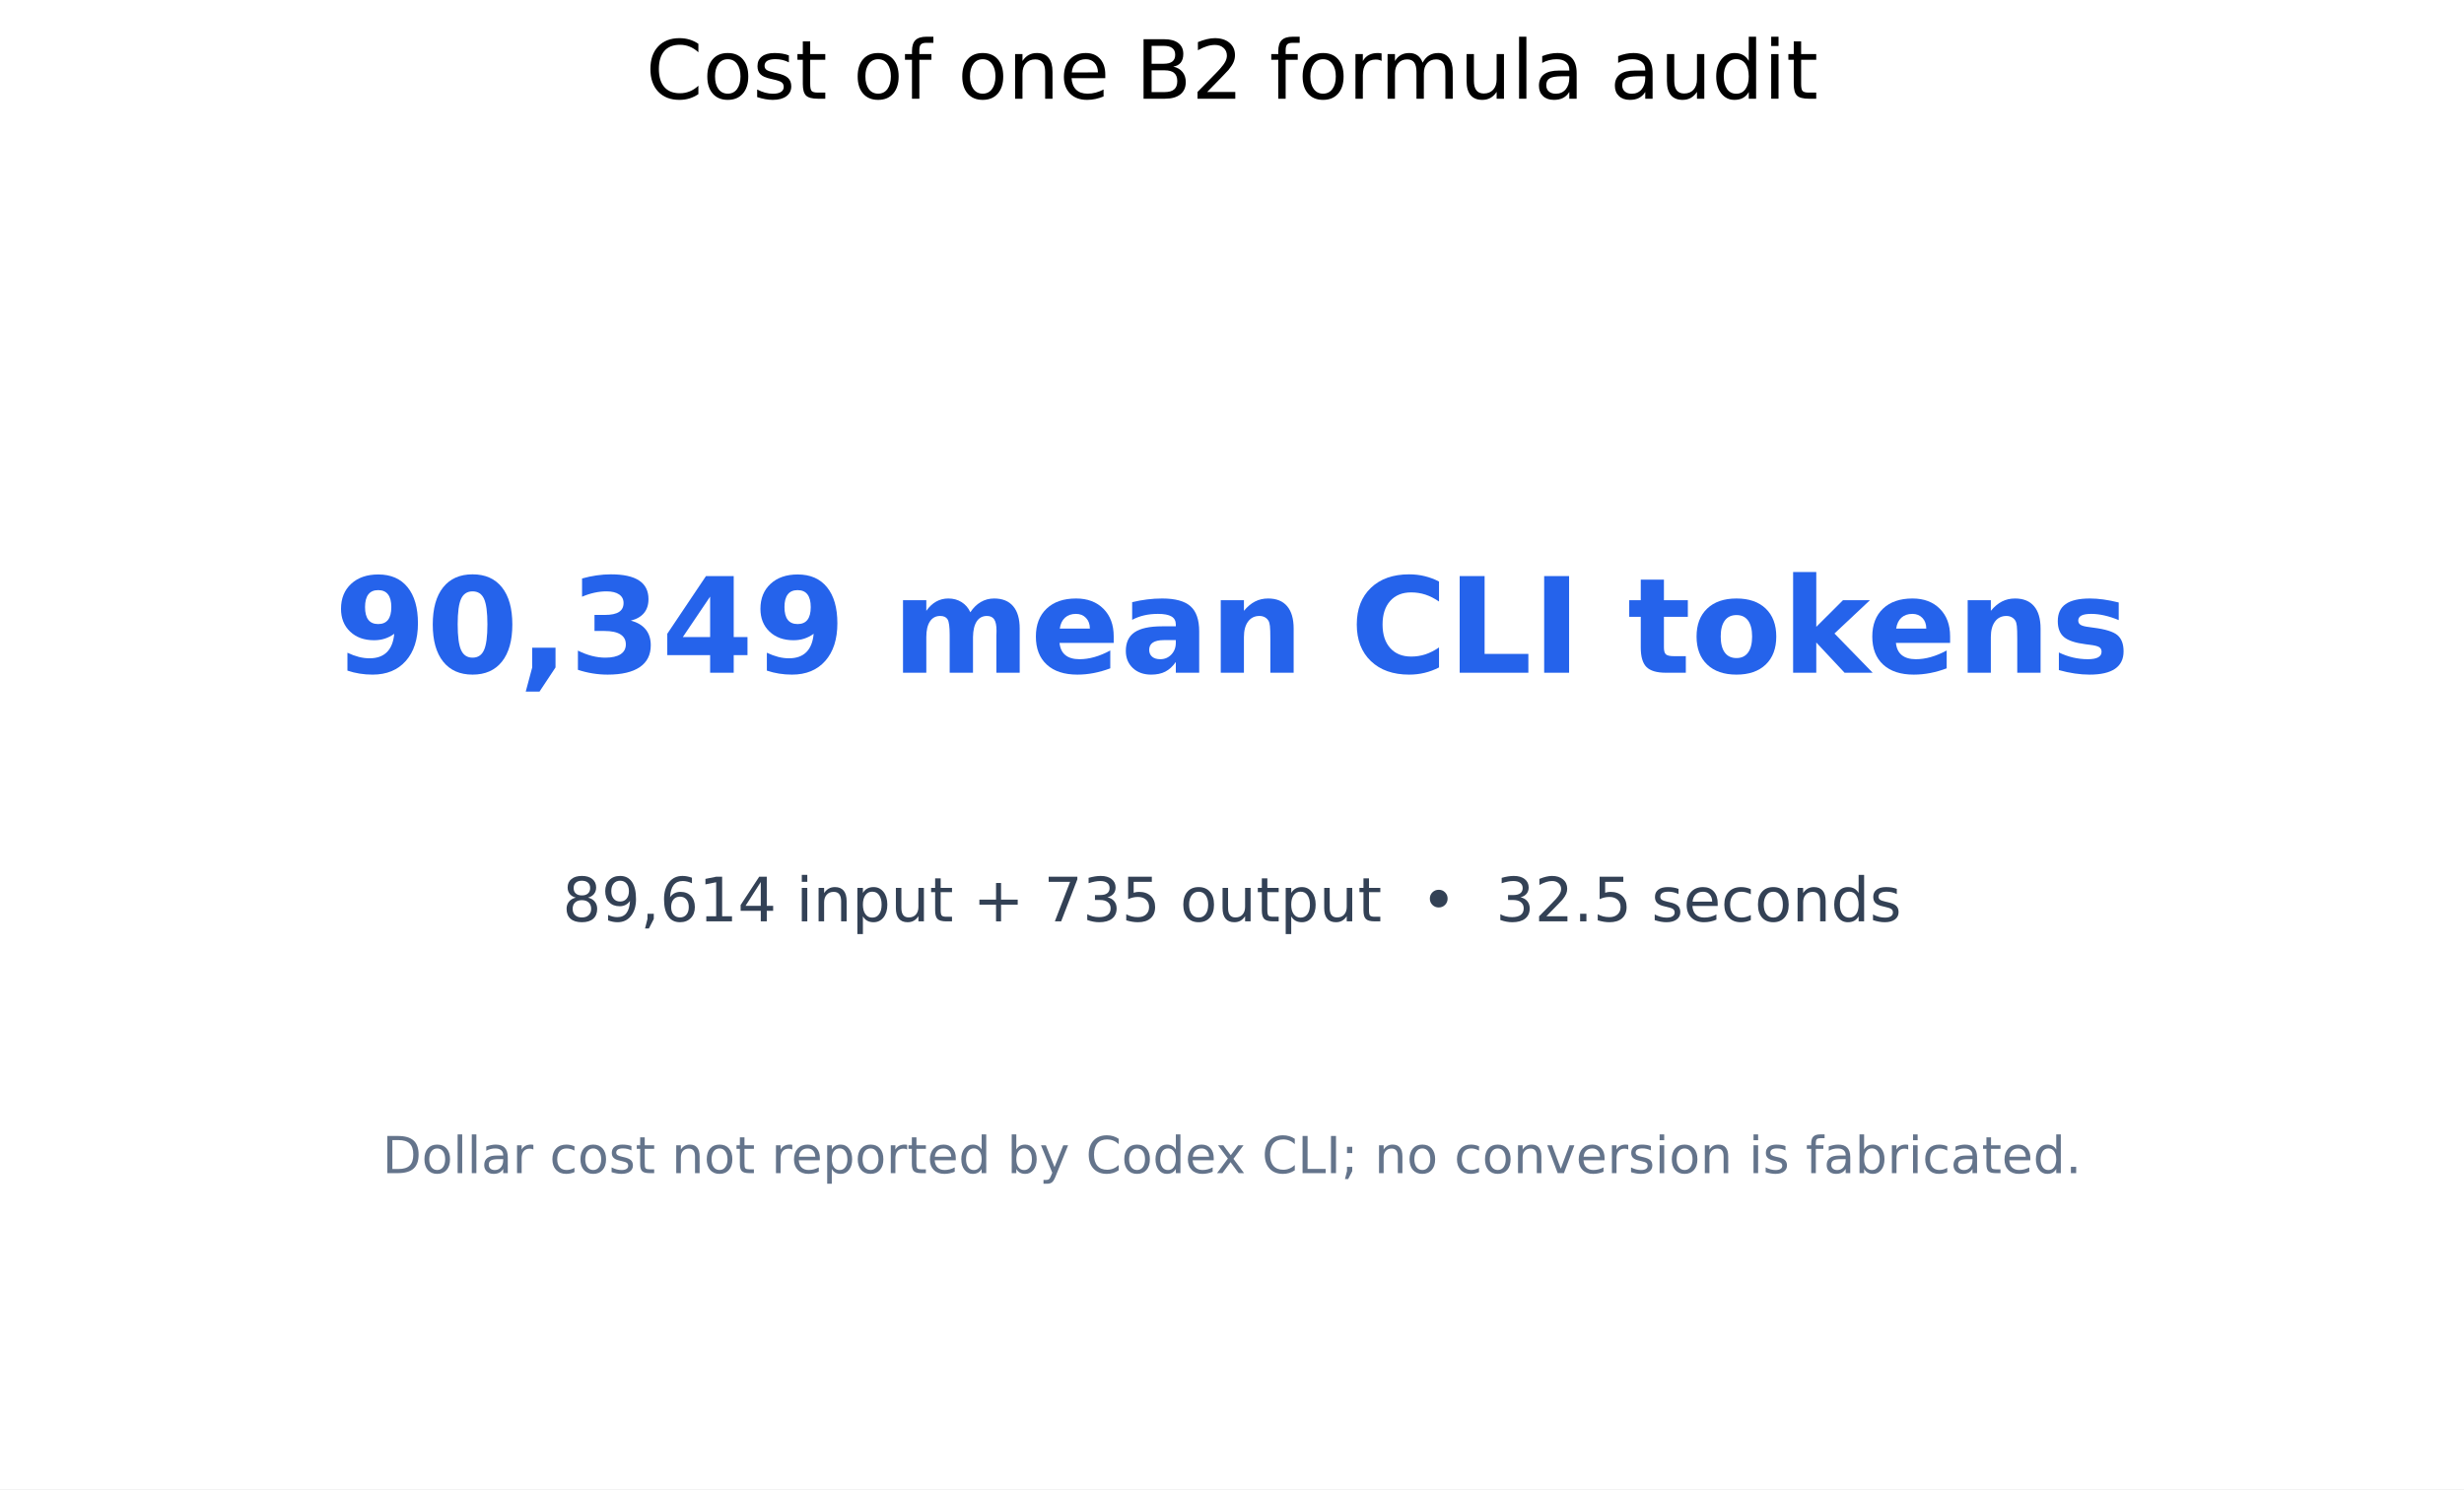
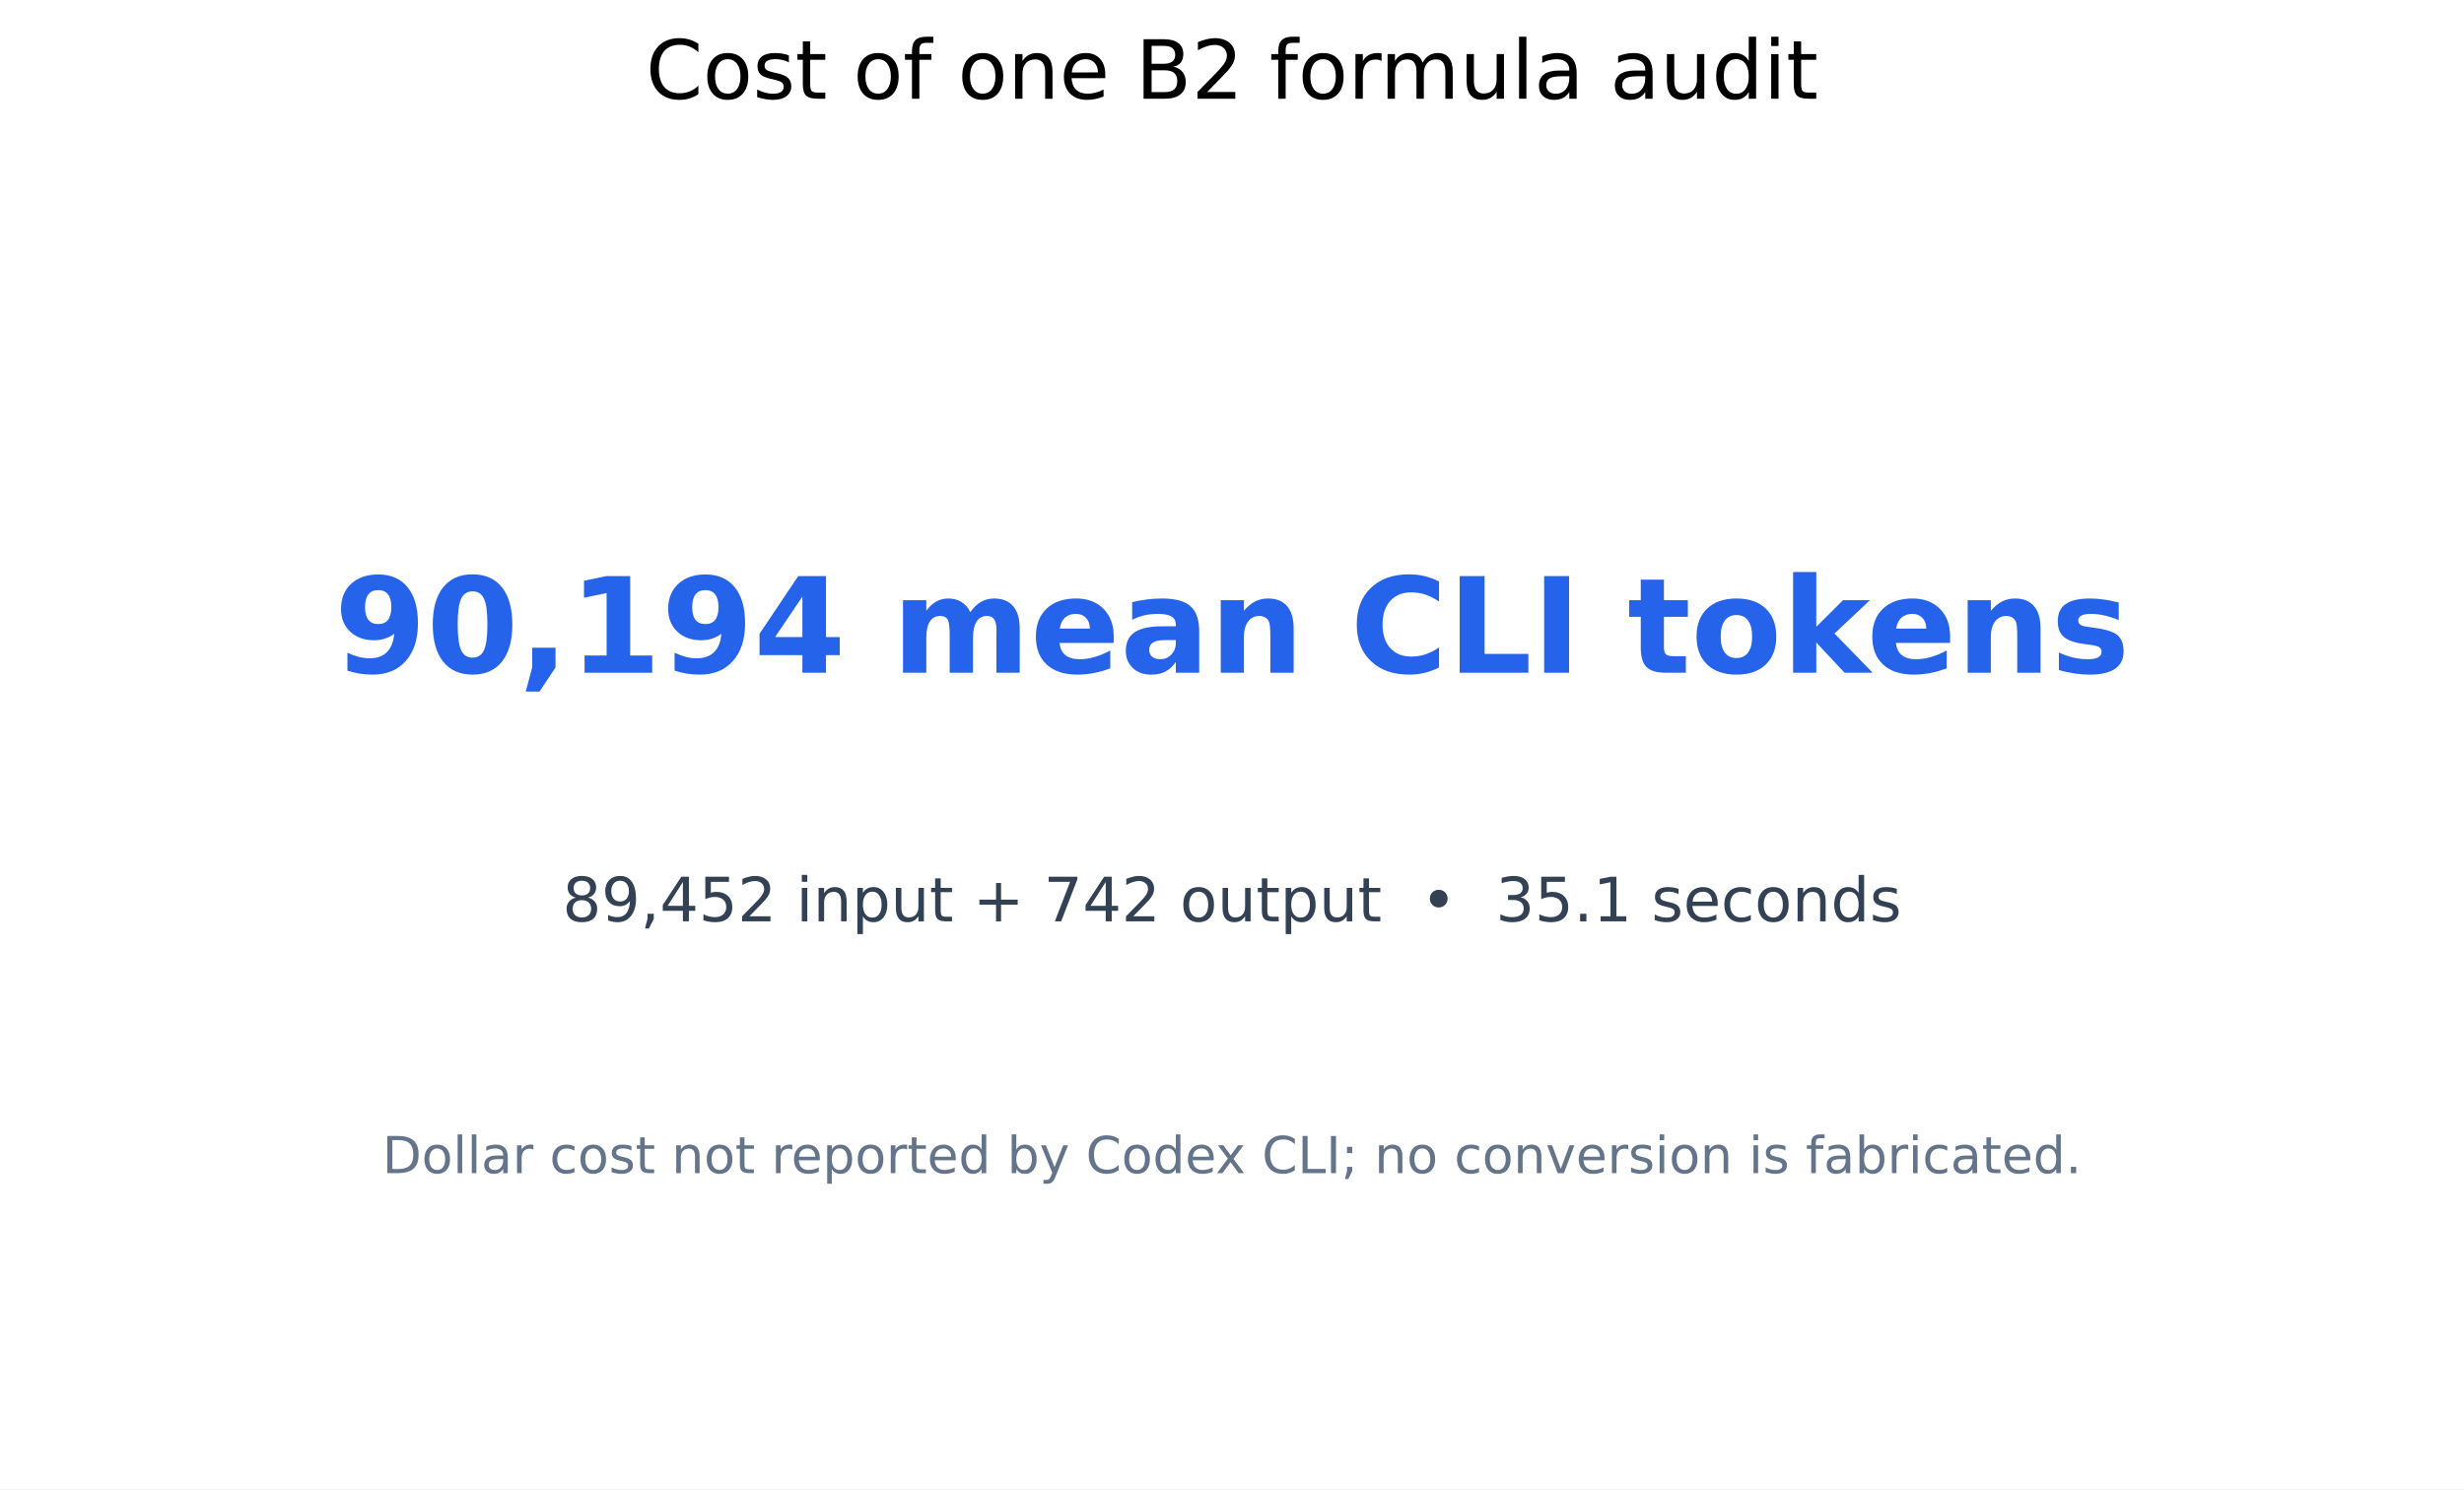
<svg xmlns="http://www.w3.org/2000/svg" xmlns:xlink="http://www.w3.org/1999/xlink" width="483.12pt" height="292.038pt" viewBox="0 0 483.12 292.038" version="1.1">
  <defs>
    <style type="text/css">*{stroke-linejoin: round; stroke-linecap: butt}</style>
  </defs>
  <g id="figure_1">
    <g id="patch_1">
      <path d="M 0 292.038 L 483.12 292.038 L 483.12 0 L 0 0 z " style="fill: #ffffff" />
    </g>
    <g id="axes_1">
      <g id="text_1">
        <g style="fill: #2563eb" transform="translate(65.51766 131.9252) scale(0.26 -0.26)">
          <defs>
            <path id="DejaVuSans-Bold-1c" d="M 641 103 L 641 966 Q 928 831 1190 764 Q 1453 697 1709 697 Q 2247 697 2547 995 Q 2847 1294 2900 1881 Q 2688 1725 2447 1647 Q 2206 1569 1925 1569 Q 1209 1569 770 1986 Q 331 2403 331 3084 Q 331 3838 820 4291 Q 1309 4744 2131 4744 Q 3044 4744 3544 4128 Q 4044 3513 4044 2388 Q 4044 1231 3459 570 Q 2875 -91 1856 -91 Q 1528 -91 1228 -42 Q 928 6 641 103 z M 2125 2350 Q 2441 2350 2600 2554 Q 2759 2759 2759 3169 Q 2759 3575 2600 3781 Q 2441 3988 2125 3988 Q 1809 3988 1650 3781 Q 1491 3575 1491 3169 Q 1491 2759 1650 2554 Q 1809 2350 2125 2350 z " transform="scale(0.015625)" />
            <path id="DejaVuSans-Bold-13" d="M 2944 2338 Q 2944 3213 2780 3570 Q 2616 3928 2228 3928 Q 1841 3928 1675 3570 Q 1509 3213 1509 2338 Q 1509 1453 1675 1090 Q 1841 728 2228 728 Q 2613 728 2778 1090 Q 2944 1453 2944 2338 z M 4147 2328 Q 4147 1169 3647 539 Q 3147 -91 2228 -91 Q 1306 -91 806 539 Q 306 1169 306 2328 Q 306 3491 806 4120 Q 1306 4750 2228 4750 Q 3147 4750 3647 4120 Q 4147 3491 4147 2328 z " transform="scale(0.015625)" />
            <path id="DejaVuSans-Bold-f" d="M 653 1209 L 1778 1209 L 1778 256 L 1006 -909 L 341 -909 L 653 256 L 653 1209 z " transform="scale(0.015625)" />
-             <path id="DejaVuSans-Bold-16" d="M 2981 2516 Q 3453 2394 3698 2092 Q 3944 1791 3944 1325 Q 3944 631 3412 270 Q 2881 -91 1863 -91 Q 1503 -91 1142 -33 Q 781 25 428 141 L 428 1069 Q 766 900 1098 814 Q 1431 728 1753 728 Q 2231 728 2486 893 Q 2741 1059 2741 1369 Q 2741 1688 2480 1852 Q 2219 2016 1709 2016 L 1228 2016 L 1228 2791 L 1734 2791 Q 2188 2791 2409 2933 Q 2631 3075 2631 3366 Q 2631 3634 2415 3781 Q 2200 3928 1806 3928 Q 1516 3928 1219 3862 Q 922 3797 628 3669 L 628 4550 Q 984 4650 1334 4700 Q 1684 4750 2022 4750 Q 2931 4750 3382 4451 Q 3834 4153 3834 3553 Q 3834 3144 3618 2883 Q 3403 2622 2981 2516 z " transform="scale(0.015625)" />
+             <path id="DejaVuSans-Bold-14" d="M 750 831 L 1813 831 L 1813 3847 L 722 3622 L 722 4441 L 1806 4666 L 2950 4666 L 2950 831 L 4013 831 L 4013 0 L 750 0 L 750 831 z " transform="scale(0.015625)" />
            <path id="DejaVuSans-Bold-17" d="M 2356 3675 L 1038 1722 L 2356 1722 L 2356 3675 z M 2156 4666 L 3494 4666 L 3494 1722 L 4159 1722 L 4159 850 L 3494 850 L 3494 0 L 2356 0 L 2356 850 L 288 850 L 288 1881 L 2156 4666 z " transform="scale(0.015625)" />
            <path id="DejaVuSans-Bold-3" transform="scale(0.015625)" />
            <path id="DejaVuSans-Bold-50" d="M 3781 2919 Q 3994 3244 4286 3414 Q 4578 3584 4928 3584 Q 5531 3584 5847 3212 Q 6163 2841 6163 2131 L 6163 0 L 5038 0 L 5038 1825 Q 5041 1866 5042 1909 Q 5044 1953 5044 2034 Q 5044 2406 4934 2573 Q 4825 2741 4581 2741 Q 4263 2741 4089 2478 Q 3916 2216 3909 1719 L 3909 0 L 2784 0 L 2784 1825 Q 2784 2406 2684 2573 Q 2584 2741 2328 2741 Q 2006 2741 1831 2477 Q 1656 2213 1656 1722 L 1656 0 L 531 0 L 531 3500 L 1656 3500 L 1656 2988 Q 1863 3284 2130 3434 Q 2397 3584 2719 3584 Q 3081 3584 3359 3409 Q 3638 3234 3781 2919 z " transform="scale(0.015625)" />
            <path id="DejaVuSans-Bold-48" d="M 4031 1759 L 4031 1441 L 1416 1441 Q 1456 1047 1700 850 Q 1944 653 2381 653 Q 2734 653 3104 758 Q 3475 863 3866 1075 L 3866 213 Q 3469 63 3072 -14 Q 2675 -91 2278 -91 Q 1328 -91 801 392 Q 275 875 275 1747 Q 275 2603 792 3093 Q 1309 3584 2216 3584 Q 3041 3584 3536 3087 Q 4031 2591 4031 1759 z M 2881 2131 Q 2881 2450 2695 2645 Q 2509 2841 2209 2841 Q 1884 2841 1681 2658 Q 1478 2475 1428 2131 L 2881 2131 z " transform="scale(0.015625)" />
            <path id="DejaVuSans-Bold-44" d="M 2106 1575 Q 1756 1575 1579 1456 Q 1403 1338 1403 1106 Q 1403 894 1545 773 Q 1688 653 1941 653 Q 2256 653 2472 879 Q 2688 1106 2688 1447 L 2688 1575 L 2106 1575 z M 3816 1997 L 3816 0 L 2688 0 L 2688 519 Q 2463 200 2181 54 Q 1900 -91 1497 -91 Q 953 -91 614 226 Q 275 544 275 1050 Q 275 1666 698 1953 Q 1122 2241 2028 2241 L 2688 2241 L 2688 2328 Q 2688 2594 2478 2717 Q 2269 2841 1825 2841 Q 1466 2841 1156 2769 Q 847 2697 581 2553 L 581 3406 Q 941 3494 1303 3539 Q 1666 3584 2028 3584 Q 2975 3584 3395 3211 Q 3816 2838 3816 1997 z " transform="scale(0.015625)" />
            <path id="DejaVuSans-Bold-51" d="M 4056 2131 L 4056 0 L 2931 0 L 2931 347 L 2931 1631 Q 2931 2084 2911 2256 Q 2891 2428 2841 2509 Q 2775 2619 2662 2680 Q 2550 2741 2406 2741 Q 2056 2741 1856 2470 Q 1656 2200 1656 1722 L 1656 0 L 538 0 L 538 3500 L 1656 3500 L 1656 2988 Q 1909 3294 2193 3439 Q 2478 3584 2822 3584 Q 3428 3584 3742 3212 Q 4056 2841 4056 2131 z " transform="scale(0.015625)" />
            <path id="DejaVuSans-Bold-26" d="M 4288 256 Q 3956 84 3597 -3 Q 3238 -91 2847 -91 Q 1681 -91 1000 561 Q 319 1213 319 2328 Q 319 3447 1000 4098 Q 1681 4750 2847 4750 Q 3238 4750 3597 4662 Q 3956 4575 4288 4403 L 4288 3438 Q 3953 3666 3628 3772 Q 3303 3878 2944 3878 Q 2300 3878 1931 3465 Q 1563 3053 1563 2328 Q 1563 1606 1931 1193 Q 2300 781 2944 781 Q 3303 781 3628 887 Q 3953 994 4288 1222 L 4288 256 z " transform="scale(0.015625)" />
            <path id="DejaVuSans-Bold-2f" d="M 588 4666 L 1791 4666 L 1791 909 L 3903 909 L 3903 0 L 588 0 L 588 4666 z " transform="scale(0.015625)" />
            <path id="DejaVuSans-Bold-2c" d="M 588 4666 L 1791 4666 L 1791 0 L 588 0 L 588 4666 z " transform="scale(0.015625)" />
            <path id="DejaVuSans-Bold-57" d="M 1759 4494 L 1759 3500 L 2913 3500 L 2913 2700 L 1759 2700 L 1759 1216 Q 1759 972 1856 886 Q 1953 800 2241 800 L 2816 800 L 2816 0 L 1856 0 Q 1194 0 917 276 Q 641 553 641 1216 L 641 2700 L 84 2700 L 84 3500 L 641 3500 L 641 4494 L 1759 4494 z " transform="scale(0.015625)" />
            <path id="DejaVuSans-Bold-52" d="M 2203 2784 Q 1831 2784 1636 2517 Q 1441 2250 1441 1747 Q 1441 1244 1636 976 Q 1831 709 2203 709 Q 2569 709 2762 976 Q 2956 1244 2956 1747 Q 2956 2250 2762 2517 Q 2569 2784 2203 2784 z M 2203 3584 Q 3106 3584 3614 3096 Q 4122 2609 4122 1747 Q 4122 884 3614 396 Q 3106 -91 2203 -91 Q 1297 -91 786 396 Q 275 884 275 1747 Q 275 2609 786 3096 Q 1297 3584 2203 3584 z " transform="scale(0.015625)" />
            <path id="DejaVuSans-Bold-4e" d="M 538 4863 L 1656 4863 L 1656 2216 L 2944 3500 L 4244 3500 L 2534 1894 L 4378 0 L 3022 0 L 1656 1459 L 1656 0 L 538 0 L 538 4863 z " transform="scale(0.015625)" />
            <path id="DejaVuSans-Bold-56" d="M 3272 3391 L 3272 2541 Q 2913 2691 2578 2766 Q 2244 2841 1947 2841 Q 1628 2841 1473 2761 Q 1319 2681 1319 2516 Q 1319 2381 1436 2309 Q 1553 2238 1856 2203 L 2053 2175 Q 2913 2066 3209 1816 Q 3506 1566 3506 1031 Q 3506 472 3093 190 Q 2681 -91 1863 -91 Q 1516 -91 1145 -36 Q 775 19 384 128 L 384 978 Q 719 816 1070 734 Q 1422 653 1784 653 Q 2113 653 2278 743 Q 2444 834 2444 1013 Q 2444 1163 2330 1236 Q 2216 1309 1875 1350 L 1678 1375 Q 931 1469 631 1722 Q 331 1975 331 2491 Q 331 3047 712 3315 Q 1094 3584 1881 3584 Q 2191 3584 2531 3537 Q 2872 3491 3272 3391 z " transform="scale(0.015625)" />
          </defs>
          <use xlink:href="#DejaVuSans-Bold-1c" />
          <use xlink:href="#DejaVuSans-Bold-13" transform="translate(69.57812 0)" />
          <use xlink:href="#DejaVuSans-Bold-f" transform="translate(139.1562 0)" />
-           <use xlink:href="#DejaVuSans-Bold-16" transform="translate(177.1406 0)" />
-           <use xlink:href="#DejaVuSans-Bold-17" transform="translate(246.7188 0)" />
-           <use xlink:href="#DejaVuSans-Bold-1c" transform="translate(316.2969 0)" />
+           <use xlink:href="#DejaVuSans-Bold-14" transform="translate(177.1406 0)" />
+           <use xlink:href="#DejaVuSans-Bold-1c" transform="translate(246.7188 0)" />
+           <use xlink:href="#DejaVuSans-Bold-17" transform="translate(316.2969 0)" />
          <use xlink:href="#DejaVuSans-Bold-3" transform="translate(385.875 0)" />
          <use xlink:href="#DejaVuSans-Bold-50" transform="translate(420.6875 0)" />
          <use xlink:href="#DejaVuSans-Bold-48" transform="translate(524.8906 0)" />
          <use xlink:href="#DejaVuSans-Bold-44" transform="translate(592.7188 0)" />
          <use xlink:href="#DejaVuSans-Bold-51" transform="translate(660.2031 0)" />
          <use xlink:href="#DejaVuSans-Bold-3" transform="translate(731.3906 0)" />
          <use xlink:href="#DejaVuSans-Bold-26" transform="translate(766.2031 0)" />
          <use xlink:href="#DejaVuSans-Bold-2f" transform="translate(839.5938 0)" />
          <use xlink:href="#DejaVuSans-Bold-2c" transform="translate(903.3125 0)" />
          <use xlink:href="#DejaVuSans-Bold-3" transform="translate(940.5156 0)" />
          <use xlink:href="#DejaVuSans-Bold-57" transform="translate(975.3281 0)" />
          <use xlink:href="#DejaVuSans-Bold-52" transform="translate(1023.125 0)" />
          <use xlink:href="#DejaVuSans-Bold-4e" transform="translate(1091.828 0)" />
          <use xlink:href="#DejaVuSans-Bold-48" transform="translate(1155.641 0)" />
          <use xlink:href="#DejaVuSans-Bold-51" transform="translate(1223.469 0)" />
          <use xlink:href="#DejaVuSans-Bold-56" transform="translate(1294.656 0)" />
        </g>
      </g>
      <g id="text_2">
        <g style="fill: #334155" transform="translate(110.2772 180.6788) scale(0.12 -0.12)">
          <defs>
            <path id="DejaVuSans-1b" d="M 2034 2216 Q 1584 2216 1326 1975 Q 1069 1734 1069 1313 Q 1069 891 1326 650 Q 1584 409 2034 409 Q 2484 409 2743 651 Q 3003 894 3003 1313 Q 3003 1734 2745 1975 Q 2488 2216 2034 2216 z M 1403 2484 Q 997 2584 770 2862 Q 544 3141 544 3541 Q 544 4100 942 4425 Q 1341 4750 2034 4750 Q 2731 4750 3128 4425 Q 3525 4100 3525 3541 Q 3525 3141 3298 2862 Q 3072 2584 2669 2484 Q 3125 2378 3379 2068 Q 3634 1759 3634 1313 Q 3634 634 3220 271 Q 2806 -91 2034 -91 Q 1263 -91 848 271 Q 434 634 434 1313 Q 434 1759 690 2068 Q 947 2378 1403 2484 z M 1172 3481 Q 1172 3119 1398 2916 Q 1625 2713 2034 2713 Q 2441 2713 2670 2916 Q 2900 3119 2900 3481 Q 2900 3844 2670 4047 Q 2441 4250 2034 4250 Q 1625 4250 1398 4047 Q 1172 3844 1172 3481 z " transform="scale(0.015625)" />
            <path id="DejaVuSans-1c" d="M 703 97 L 703 672 Q 941 559 1184 500 Q 1428 441 1663 441 Q 2288 441 2617 861 Q 2947 1281 2994 2138 Q 2813 1869 2534 1725 Q 2256 1581 1919 1581 Q 1219 1581 811 2004 Q 403 2428 403 3163 Q 403 3881 828 4315 Q 1253 4750 1959 4750 Q 2769 4750 3195 4129 Q 3622 3509 3622 2328 Q 3622 1225 3098 567 Q 2575 -91 1691 -91 Q 1453 -91 1209 -44 Q 966 3 703 97 z M 1959 2075 Q 2384 2075 2632 2365 Q 2881 2656 2881 3163 Q 2881 3666 2632 3958 Q 2384 4250 1959 4250 Q 1534 4250 1286 3958 Q 1038 3666 1038 3163 Q 1038 2656 1286 2365 Q 1534 2075 1959 2075 z " transform="scale(0.015625)" />
            <path id="DejaVuSans-f" d="M 750 794 L 1409 794 L 1409 256 L 897 -744 L 494 -744 L 750 256 L 750 794 z " transform="scale(0.015625)" />
-             <path id="DejaVuSans-19" d="M 2113 2584 Q 1688 2584 1439 2293 Q 1191 2003 1191 1497 Q 1191 994 1439 701 Q 1688 409 2113 409 Q 2538 409 2786 701 Q 3034 994 3034 1497 Q 3034 2003 2786 2293 Q 2538 2584 2113 2584 z M 3366 4563 L 3366 3988 Q 3128 4100 2886 4159 Q 2644 4219 2406 4219 Q 1781 4219 1451 3797 Q 1122 3375 1075 2522 Q 1259 2794 1537 2939 Q 1816 3084 2150 3084 Q 2853 3084 3261 2657 Q 3669 2231 3669 1497 Q 3669 778 3244 343 Q 2819 -91 2113 -91 Q 1303 -91 875 529 Q 447 1150 447 2328 Q 447 3434 972 4092 Q 1497 4750 2381 4750 Q 2619 4750 2861 4703 Q 3103 4656 3366 4563 z " transform="scale(0.015625)" />
-             <path id="DejaVuSans-14" d="M 794 531 L 1825 531 L 1825 4091 L 703 3866 L 703 4441 L 1819 4666 L 2450 4666 L 2450 531 L 3481 531 L 3481 0 L 794 0 L 794 531 z " transform="scale(0.015625)" />
            <path id="DejaVuSans-17" d="M 2419 4116 L 825 1625 L 2419 1625 L 2419 4116 z M 2253 4666 L 3047 4666 L 3047 1625 L 3713 1625 L 3713 1100 L 3047 1100 L 3047 0 L 2419 0 L 2419 1100 L 313 1100 L 313 1709 L 2253 4666 z " transform="scale(0.015625)" />
+             <path id="DejaVuSans-18" d="M 691 4666 L 3169 4666 L 3169 4134 L 1269 4134 L 1269 2991 Q 1406 3038 1543 3061 Q 1681 3084 1819 3084 Q 2600 3084 3056 2656 Q 3513 2228 3513 1497 Q 3513 744 3044 326 Q 2575 -91 1722 -91 Q 1428 -91 1123 -41 Q 819 9 494 109 L 494 744 Q 775 591 1075 516 Q 1375 441 1709 441 Q 2250 441 2565 725 Q 2881 1009 2881 1497 Q 2881 1984 2565 2268 Q 2250 2553 1709 2553 Q 1456 2553 1204 2497 Q 953 2441 691 2322 L 691 4666 z " transform="scale(0.015625)" />
+             <path id="DejaVuSans-15" d="M 1228 531 L 3431 531 L 3431 0 L 469 0 L 469 531 Q 828 903 1448 1529 Q 2069 2156 2228 2338 Q 2531 2678 2651 2914 Q 2772 3150 2772 3378 Q 2772 3750 2511 3984 Q 2250 4219 1831 4219 Q 1534 4219 1204 4116 Q 875 4013 500 3803 L 500 4441 Q 881 4594 1212 4672 Q 1544 4750 1819 4750 Q 2544 4750 2975 4387 Q 3406 4025 3406 3419 Q 3406 3131 3298 2873 Q 3191 2616 2906 2266 Q 2828 2175 2409 1742 Q 1991 1309 1228 531 z " transform="scale(0.015625)" />
            <path id="DejaVuSans-3" transform="scale(0.015625)" />
            <path id="DejaVuSans-4c" d="M 603 3500 L 1178 3500 L 1178 0 L 603 0 L 603 3500 z M 603 4863 L 1178 4863 L 1178 4134 L 603 4134 L 603 4863 z " transform="scale(0.015625)" />
            <path id="DejaVuSans-51" d="M 3513 2113 L 3513 0 L 2938 0 L 2938 2094 Q 2938 2591 2744 2837 Q 2550 3084 2163 3084 Q 1697 3084 1428 2787 Q 1159 2491 1159 1978 L 1159 0 L 581 0 L 581 3500 L 1159 3500 L 1159 2956 Q 1366 3272 1645 3428 Q 1925 3584 2291 3584 Q 2894 3584 3203 3211 Q 3513 2838 3513 2113 z " transform="scale(0.015625)" />
            <path id="DejaVuSans-53" d="M 1159 525 L 1159 -1331 L 581 -1331 L 581 3500 L 1159 3500 L 1159 2969 Q 1341 3281 1617 3432 Q 1894 3584 2278 3584 Q 2916 3584 3314 3078 Q 3713 2572 3713 1747 Q 3713 922 3314 415 Q 2916 -91 2278 -91 Q 1894 -91 1617 61 Q 1341 213 1159 525 z M 3116 1747 Q 3116 2381 2855 2742 Q 2594 3103 2138 3103 Q 1681 3103 1420 2742 Q 1159 2381 1159 1747 Q 1159 1113 1420 752 Q 1681 391 2138 391 Q 2594 391 2855 752 Q 3116 1113 3116 1747 z " transform="scale(0.015625)" />
            <path id="DejaVuSans-58" d="M 544 1381 L 544 3500 L 1119 3500 L 1119 1403 Q 1119 906 1312 657 Q 1506 409 1894 409 Q 2359 409 2629 706 Q 2900 1003 2900 1516 L 2900 3500 L 3475 3500 L 3475 0 L 2900 0 L 2900 538 Q 2691 219 2414 64 Q 2138 -91 1772 -91 Q 1169 -91 856 284 Q 544 659 544 1381 z M 1991 3584 L 1991 3584 z " transform="scale(0.015625)" />
            <path id="DejaVuSans-57" d="M 1172 4494 L 1172 3500 L 2356 3500 L 2356 3053 L 1172 3053 L 1172 1153 Q 1172 725 1289 603 Q 1406 481 1766 481 L 2356 481 L 2356 0 L 1766 0 Q 1100 0 847 248 Q 594 497 594 1153 L 594 3053 L 172 3053 L 172 3500 L 594 3500 L 594 4494 L 1172 4494 z " transform="scale(0.015625)" />
            <path id="DejaVuSans-e" d="M 2944 4013 L 2944 2272 L 4684 2272 L 4684 1741 L 2944 1741 L 2944 0 L 2419 0 L 2419 1741 L 678 1741 L 678 2272 L 2419 2272 L 2419 4013 L 2944 4013 z " transform="scale(0.015625)" />
            <path id="DejaVuSans-1a" d="M 525 4666 L 3525 4666 L 3525 4397 L 1831 0 L 1172 0 L 2766 4134 L 525 4134 L 525 4666 z " transform="scale(0.015625)" />
-             <path id="DejaVuSans-16" d="M 2597 2516 Q 3050 2419 3304 2112 Q 3559 1806 3559 1356 Q 3559 666 3084 287 Q 2609 -91 1734 -91 Q 1441 -91 1130 -33 Q 819 25 488 141 L 488 750 Q 750 597 1062 519 Q 1375 441 1716 441 Q 2309 441 2620 675 Q 2931 909 2931 1356 Q 2931 1769 2642 2001 Q 2353 2234 1838 2234 L 1294 2234 L 1294 2753 L 1863 2753 Q 2328 2753 2575 2939 Q 2822 3125 2822 3475 Q 2822 3834 2567 4026 Q 2313 4219 1838 4219 Q 1578 4219 1281 4162 Q 984 4106 628 3988 L 628 4550 Q 988 4650 1302 4700 Q 1616 4750 1894 4750 Q 2613 4750 3031 4423 Q 3450 4097 3450 3541 Q 3450 3153 3228 2886 Q 3006 2619 2597 2516 z " transform="scale(0.015625)" />
-             <path id="DejaVuSans-18" d="M 691 4666 L 3169 4666 L 3169 4134 L 1269 4134 L 1269 2991 Q 1406 3038 1543 3061 Q 1681 3084 1819 3084 Q 2600 3084 3056 2656 Q 3513 2228 3513 1497 Q 3513 744 3044 326 Q 2575 -91 1722 -91 Q 1428 -91 1123 -41 Q 819 9 494 109 L 494 744 Q 775 591 1075 516 Q 1375 441 1709 441 Q 2250 441 2565 725 Q 2881 1009 2881 1497 Q 2881 1984 2565 2268 Q 2250 2553 1709 2553 Q 1456 2553 1204 2497 Q 953 2441 691 2322 L 691 4666 z " transform="scale(0.015625)" />
            <path id="DejaVuSans-52" d="M 1959 3097 Q 1497 3097 1228 2736 Q 959 2375 959 1747 Q 959 1119 1226 758 Q 1494 397 1959 397 Q 2419 397 2687 759 Q 2956 1122 2956 1747 Q 2956 2369 2687 2733 Q 2419 3097 1959 3097 z M 1959 3584 Q 2709 3584 3137 3096 Q 3566 2609 3566 1747 Q 3566 888 3137 398 Q 2709 -91 1959 -91 Q 1206 -91 779 398 Q 353 888 353 1747 Q 353 2609 779 3096 Q 1206 3584 1959 3584 z " transform="scale(0.015625)" />
            <path id="DejaVuSans-b04" d="M 959 2381 Q 959 2769 1229 3036 Q 1500 3303 1894 3303 Q 2281 3303 2548 3036 Q 2816 2769 2816 2381 Q 2816 1991 2547 1722 Q 2278 1453 1888 1453 Q 1497 1453 1228 1722 Q 959 1991 959 2381 z " transform="scale(0.015625)" />
-             <path id="DejaVuSans-15" d="M 1228 531 L 3431 531 L 3431 0 L 469 0 L 469 531 Q 828 903 1448 1529 Q 2069 2156 2228 2338 Q 2531 2678 2651 2914 Q 2772 3150 2772 3378 Q 2772 3750 2511 3984 Q 2250 4219 1831 4219 Q 1534 4219 1204 4116 Q 875 4013 500 3803 L 500 4441 Q 881 4594 1212 4672 Q 1544 4750 1819 4750 Q 2544 4750 2975 4387 Q 3406 4025 3406 3419 Q 3406 3131 3298 2873 Q 3191 2616 2906 2266 Q 2828 2175 2409 1742 Q 1991 1309 1228 531 z " transform="scale(0.015625)" />
+             <path id="DejaVuSans-16" d="M 2597 2516 Q 3050 2419 3304 2112 Q 3559 1806 3559 1356 Q 3559 666 3084 287 Q 2609 -91 1734 -91 Q 1441 -91 1130 -33 Q 819 25 488 141 L 488 750 Q 750 597 1062 519 Q 1375 441 1716 441 Q 2309 441 2620 675 Q 2931 909 2931 1356 Q 2931 1769 2642 2001 Q 2353 2234 1838 2234 L 1294 2234 L 1294 2753 L 1863 2753 Q 2328 2753 2575 2939 Q 2822 3125 2822 3475 Q 2822 3834 2567 4026 Q 2313 4219 1838 4219 Q 1578 4219 1281 4162 Q 984 4106 628 3988 L 628 4550 Q 988 4650 1302 4700 Q 1616 4750 1894 4750 Q 2613 4750 3031 4423 Q 3450 4097 3450 3541 Q 3450 3153 3228 2886 Q 3006 2619 2597 2516 z " transform="scale(0.015625)" />
            <path id="DejaVuSans-11" d="M 684 794 L 1344 794 L 1344 0 L 684 0 L 684 794 z " transform="scale(0.015625)" />
+             <path id="DejaVuSans-14" d="M 794 531 L 1825 531 L 1825 4091 L 703 3866 L 703 4441 L 1819 4666 L 2450 4666 L 2450 531 L 3481 531 L 3481 0 L 794 0 L 794 531 z " transform="scale(0.015625)" />
            <path id="DejaVuSans-56" d="M 2834 3397 L 2834 2853 Q 2591 2978 2328 3040 Q 2066 3103 1784 3103 Q 1356 3103 1142 2972 Q 928 2841 928 2578 Q 928 2378 1081 2264 Q 1234 2150 1697 2047 L 1894 2003 Q 2506 1872 2764 1633 Q 3022 1394 3022 966 Q 3022 478 2636 193 Q 2250 -91 1575 -91 Q 1294 -91 989 -36 Q 684 19 347 128 L 347 722 Q 666 556 975 473 Q 1284 391 1588 391 Q 1994 391 2212 530 Q 2431 669 2431 922 Q 2431 1156 2273 1281 Q 2116 1406 1581 1522 L 1381 1569 Q 847 1681 609 1914 Q 372 2147 372 2553 Q 372 3047 722 3315 Q 1072 3584 1716 3584 Q 2034 3584 2315 3537 Q 2597 3491 2834 3397 z " transform="scale(0.015625)" />
            <path id="DejaVuSans-48" d="M 3597 1894 L 3597 1613 L 953 1613 Q 991 1019 1311 708 Q 1631 397 2203 397 Q 2534 397 2845 478 Q 3156 559 3463 722 L 3463 178 Q 3153 47 2828 -22 Q 2503 -91 2169 -91 Q 1331 -91 842 396 Q 353 884 353 1716 Q 353 2575 817 3079 Q 1281 3584 2069 3584 Q 2775 3584 3186 3129 Q 3597 2675 3597 1894 z M 3022 2063 Q 3016 2534 2758 2815 Q 2500 3097 2075 3097 Q 1594 3097 1305 2825 Q 1016 2553 972 2059 L 3022 2063 z " transform="scale(0.015625)" />
            <path id="DejaVuSans-46" d="M 3122 3366 L 3122 2828 Q 2878 2963 2633 3030 Q 2388 3097 2138 3097 Q 1578 3097 1268 2742 Q 959 2388 959 1747 Q 959 1106 1268 751 Q 1578 397 2138 397 Q 2388 397 2633 464 Q 2878 531 3122 666 L 3122 134 Q 2881 22 2623 -34 Q 2366 -91 2075 -91 Q 1284 -91 818 406 Q 353 903 353 1747 Q 353 2603 823 3093 Q 1294 3584 2113 3584 Q 2378 3584 2631 3529 Q 2884 3475 3122 3366 z " transform="scale(0.015625)" />
            <path id="DejaVuSans-47" d="M 2906 2969 L 2906 4863 L 3481 4863 L 3481 0 L 2906 0 L 2906 525 Q 2725 213 2448 61 Q 2172 -91 1784 -91 Q 1150 -91 751 415 Q 353 922 353 1747 Q 353 2572 751 3078 Q 1150 3584 1784 3584 Q 2172 3584 2448 3432 Q 2725 3281 2906 2969 z M 947 1747 Q 947 1113 1208 752 Q 1469 391 1925 391 Q 2381 391 2643 752 Q 2906 1113 2906 1747 Q 2906 2381 2643 2742 Q 2381 3103 1925 3103 Q 1469 3103 1208 2742 Q 947 2381 947 1747 z " transform="scale(0.015625)" />
          </defs>
          <use xlink:href="#DejaVuSans-1b" />
          <use xlink:href="#DejaVuSans-1c" transform="translate(63.625 0)" />
          <use xlink:href="#DejaVuSans-f" transform="translate(127.25 0)" />
-           <use xlink:href="#DejaVuSans-19" transform="translate(159.0312 0)" />
-           <use xlink:href="#DejaVuSans-14" transform="translate(222.6562 0)" />
-           <use xlink:href="#DejaVuSans-17" transform="translate(286.2812 0)" />
+           <use xlink:href="#DejaVuSans-17" transform="translate(159.0312 0)" />
+           <use xlink:href="#DejaVuSans-18" transform="translate(222.6562 0)" />
+           <use xlink:href="#DejaVuSans-15" transform="translate(286.2812 0)" />
          <use xlink:href="#DejaVuSans-3" transform="translate(349.9062 0)" />
          <use xlink:href="#DejaVuSans-4c" transform="translate(381.6875 0)" />
          <use xlink:href="#DejaVuSans-51" transform="translate(409.4688 0)" />
          <use xlink:href="#DejaVuSans-53" transform="translate(472.8438 0)" />
          <use xlink:href="#DejaVuSans-58" transform="translate(536.3281 0)" />
          <use xlink:href="#DejaVuSans-57" transform="translate(599.7031 0)" />
          <use xlink:href="#DejaVuSans-3" transform="translate(638.9062 0)" />
          <use xlink:href="#DejaVuSans-e" transform="translate(670.6875 0)" />
          <use xlink:href="#DejaVuSans-3" transform="translate(754.4844 0)" />
          <use xlink:href="#DejaVuSans-1a" transform="translate(786.2656 0)" />
-           <use xlink:href="#DejaVuSans-16" transform="translate(849.8906 0)" />
-           <use xlink:href="#DejaVuSans-18" transform="translate(913.5156 0)" />
+           <use xlink:href="#DejaVuSans-17" transform="translate(849.8906 0)" />
+           <use xlink:href="#DejaVuSans-15" transform="translate(913.5156 0)" />
          <use xlink:href="#DejaVuSans-3" transform="translate(977.1406 0)" />
          <use xlink:href="#DejaVuSans-52" transform="translate(1008.922 0)" />
          <use xlink:href="#DejaVuSans-58" transform="translate(1070.109 0)" />
          <use xlink:href="#DejaVuSans-57" transform="translate(1133.484 0)" />
          <use xlink:href="#DejaVuSans-53" transform="translate(1172.688 0)" />
          <use xlink:href="#DejaVuSans-58" transform="translate(1236.172 0)" />
          <use xlink:href="#DejaVuSans-57" transform="translate(1299.547 0)" />
          <use xlink:href="#DejaVuSans-3" transform="translate(1338.75 0)" />
          <use xlink:href="#DejaVuSans-3" transform="translate(1370.531 0)" />
          <use xlink:href="#DejaVuSans-b04" transform="translate(1402.312 0)" />
          <use xlink:href="#DejaVuSans-3" transform="translate(1461.297 0)" />
          <use xlink:href="#DejaVuSans-3" transform="translate(1493.078 0)" />
          <use xlink:href="#DejaVuSans-16" transform="translate(1524.859 0)" />
-           <use xlink:href="#DejaVuSans-15" transform="translate(1588.484 0)" />
+           <use xlink:href="#DejaVuSans-18" transform="translate(1588.484 0)" />
          <use xlink:href="#DejaVuSans-11" transform="translate(1652.109 0)" />
-           <use xlink:href="#DejaVuSans-18" transform="translate(1683.891 0)" />
+           <use xlink:href="#DejaVuSans-14" transform="translate(1683.891 0)" />
          <use xlink:href="#DejaVuSans-3" transform="translate(1747.516 0)" />
          <use xlink:href="#DejaVuSans-56" transform="translate(1779.297 0)" />
          <use xlink:href="#DejaVuSans-48" transform="translate(1831.391 0)" />
          <use xlink:href="#DejaVuSans-46" transform="translate(1892.922 0)" />
          <use xlink:href="#DejaVuSans-52" transform="translate(1947.906 0)" />
          <use xlink:href="#DejaVuSans-51" transform="translate(2009.094 0)" />
          <use xlink:href="#DejaVuSans-47" transform="translate(2072.469 0)" />
          <use xlink:href="#DejaVuSans-56" transform="translate(2135.953 0)" />
        </g>
      </g>
      <g id="text_3">
        <g style="fill: #64748b" transform="translate(74.96625 230.0551) scale(0.1 -0.1)">
          <defs>
            <path id="DejaVuSans-27" d="M 1259 4147 L 1259 519 L 2022 519 Q 2988 519 3436 956 Q 3884 1394 3884 2338 Q 3884 3275 3436 3711 Q 2988 4147 2022 4147 L 1259 4147 z M 628 4666 L 1925 4666 Q 3281 4666 3915 4102 Q 4550 3538 4550 2338 Q 4550 1131 3912 565 Q 3275 0 1925 0 L 628 0 L 628 4666 z " transform="scale(0.015625)" />
            <path id="DejaVuSans-4f" d="M 603 4863 L 1178 4863 L 1178 0 L 603 0 L 603 4863 z " transform="scale(0.015625)" />
            <path id="DejaVuSans-44" d="M 2194 1759 Q 1497 1759 1228 1600 Q 959 1441 959 1056 Q 959 750 1161 570 Q 1363 391 1709 391 Q 2188 391 2477 730 Q 2766 1069 2766 1631 L 2766 1759 L 2194 1759 z M 3341 1997 L 3341 0 L 2766 0 L 2766 531 Q 2569 213 2275 61 Q 1981 -91 1556 -91 Q 1019 -91 701 211 Q 384 513 384 1019 Q 384 1609 779 1909 Q 1175 2209 1959 2209 L 2766 2209 L 2766 2266 Q 2766 2663 2505 2880 Q 2244 3097 1772 3097 Q 1472 3097 1187 3025 Q 903 2953 641 2809 L 641 3341 Q 956 3463 1253 3523 Q 1550 3584 1831 3584 Q 2591 3584 2966 3190 Q 3341 2797 3341 1997 z " transform="scale(0.015625)" />
            <path id="DejaVuSans-55" d="M 2631 2963 Q 2534 3019 2420 3045 Q 2306 3072 2169 3072 Q 1681 3072 1420 2755 Q 1159 2438 1159 1844 L 1159 0 L 581 0 L 581 3500 L 1159 3500 L 1159 2956 Q 1341 3275 1631 3429 Q 1922 3584 2338 3584 Q 2397 3584 2469 3576 Q 2541 3569 2628 3553 L 2631 2963 z " transform="scale(0.015625)" />
            <path id="DejaVuSans-45" d="M 3116 1747 Q 3116 2381 2855 2742 Q 2594 3103 2138 3103 Q 1681 3103 1420 2742 Q 1159 2381 1159 1747 Q 1159 1113 1420 752 Q 1681 391 2138 391 Q 2594 391 2855 752 Q 3116 1113 3116 1747 z M 1159 2969 Q 1341 3281 1617 3432 Q 1894 3584 2278 3584 Q 2916 3584 3314 3078 Q 3713 2572 3713 1747 Q 3713 922 3314 415 Q 2916 -91 2278 -91 Q 1894 -91 1617 61 Q 1341 213 1159 525 L 1159 0 L 581 0 L 581 4863 L 1159 4863 L 1159 2969 z " transform="scale(0.015625)" />
            <path id="DejaVuSans-5c" d="M 2059 -325 Q 1816 -950 1584 -1140 Q 1353 -1331 966 -1331 L 506 -1331 L 506 -850 L 844 -850 Q 1081 -850 1212 -737 Q 1344 -625 1503 -206 L 1606 56 L 191 3500 L 800 3500 L 1894 763 L 2988 3500 L 3597 3500 L 2059 -325 z " transform="scale(0.015625)" />
            <path id="DejaVuSans-26" d="M 4122 4306 L 4122 3641 Q 3803 3938 3442 4084 Q 3081 4231 2675 4231 Q 1875 4231 1450 3742 Q 1025 3253 1025 2328 Q 1025 1406 1450 917 Q 1875 428 2675 428 Q 3081 428 3442 575 Q 3803 722 4122 1019 L 4122 359 Q 3791 134 3420 21 Q 3050 -91 2638 -91 Q 1578 -91 968 557 Q 359 1206 359 2328 Q 359 3453 968 4101 Q 1578 4750 2638 4750 Q 3056 4750 3426 4639 Q 3797 4528 4122 4306 z " transform="scale(0.015625)" />
            <path id="DejaVuSans-5b" d="M 3513 3500 L 2247 1797 L 3578 0 L 2900 0 L 1881 1375 L 863 0 L 184 0 L 1544 1831 L 300 3500 L 978 3500 L 1906 2253 L 2834 3500 L 3513 3500 z " transform="scale(0.015625)" />
            <path id="DejaVuSans-2f" d="M 628 4666 L 1259 4666 L 1259 531 L 3531 531 L 3531 0 L 628 0 L 628 4666 z " transform="scale(0.015625)" />
            <path id="DejaVuSans-2c" d="M 628 4666 L 1259 4666 L 1259 0 L 628 0 L 628 4666 z " transform="scale(0.015625)" />
            <path id="DejaVuSans-1e" d="M 750 3309 L 1409 3309 L 1409 2516 L 750 2516 L 750 3309 z M 750 794 L 1409 794 L 1409 256 L 897 -744 L 494 -744 L 750 256 L 750 794 z " transform="scale(0.015625)" />
            <path id="DejaVuSans-59" d="M 191 3500 L 800 3500 L 1894 563 L 2988 3500 L 3597 3500 L 2284 0 L 1503 0 L 191 3500 z " transform="scale(0.015625)" />
            <path id="DejaVuSans-49" d="M 2375 4863 L 2375 4384 L 1825 4384 Q 1516 4384 1395 4259 Q 1275 4134 1275 3809 L 1275 3500 L 2222 3500 L 2222 3053 L 1275 3053 L 1275 0 L 697 0 L 697 3053 L 147 3053 L 147 3500 L 697 3500 L 697 3744 Q 697 4328 969 4595 Q 1241 4863 1831 4863 L 2375 4863 z " transform="scale(0.015625)" />
          </defs>
          <use xlink:href="#DejaVuSans-27" />
          <use xlink:href="#DejaVuSans-52" transform="translate(77 0)" />
          <use xlink:href="#DejaVuSans-4f" transform="translate(138.1875 0)" />
          <use xlink:href="#DejaVuSans-4f" transform="translate(165.9688 0)" />
          <use xlink:href="#DejaVuSans-44" transform="translate(193.75 0)" />
          <use xlink:href="#DejaVuSans-55" transform="translate(255.0312 0)" />
          <use xlink:href="#DejaVuSans-3" transform="translate(296.1406 0)" />
          <use xlink:href="#DejaVuSans-46" transform="translate(327.9219 0)" />
          <use xlink:href="#DejaVuSans-52" transform="translate(382.9062 0)" />
          <use xlink:href="#DejaVuSans-56" transform="translate(444.0938 0)" />
          <use xlink:href="#DejaVuSans-57" transform="translate(496.1875 0)" />
          <use xlink:href="#DejaVuSans-3" transform="translate(535.3906 0)" />
          <use xlink:href="#DejaVuSans-51" transform="translate(567.1719 0)" />
          <use xlink:href="#DejaVuSans-52" transform="translate(630.5469 0)" />
          <use xlink:href="#DejaVuSans-57" transform="translate(691.7344 0)" />
          <use xlink:href="#DejaVuSans-3" transform="translate(730.9375 0)" />
          <use xlink:href="#DejaVuSans-55" transform="translate(762.7188 0)" />
          <use xlink:href="#DejaVuSans-48" transform="translate(801.625 0)" />
          <use xlink:href="#DejaVuSans-53" transform="translate(863.1562 0)" />
          <use xlink:href="#DejaVuSans-52" transform="translate(926.6406 0)" />
          <use xlink:href="#DejaVuSans-55" transform="translate(987.8281 0)" />
          <use xlink:href="#DejaVuSans-57" transform="translate(1028.938 0)" />
          <use xlink:href="#DejaVuSans-48" transform="translate(1068.141 0)" />
          <use xlink:href="#DejaVuSans-47" transform="translate(1129.672 0)" />
          <use xlink:href="#DejaVuSans-3" transform="translate(1193.156 0)" />
          <use xlink:href="#DejaVuSans-45" transform="translate(1224.938 0)" />
          <use xlink:href="#DejaVuSans-5c" transform="translate(1288.422 0)" />
          <use xlink:href="#DejaVuSans-3" transform="translate(1347.609 0)" />
          <use xlink:href="#DejaVuSans-26" transform="translate(1379.391 0)" />
          <use xlink:href="#DejaVuSans-52" transform="translate(1449.219 0)" />
          <use xlink:href="#DejaVuSans-47" transform="translate(1510.406 0)" />
          <use xlink:href="#DejaVuSans-48" transform="translate(1573.891 0)" />
          <use xlink:href="#DejaVuSans-5b" transform="translate(1633.672 0)" />
          <use xlink:href="#DejaVuSans-3" transform="translate(1692.859 0)" />
          <use xlink:href="#DejaVuSans-26" transform="translate(1724.641 0)" />
          <use xlink:href="#DejaVuSans-2f" transform="translate(1794.469 0)" />
          <use xlink:href="#DejaVuSans-2c" transform="translate(1850.188 0)" />
          <use xlink:href="#DejaVuSans-1e" transform="translate(1879.688 0)" />
          <use xlink:href="#DejaVuSans-3" transform="translate(1913.375 0)" />
          <use xlink:href="#DejaVuSans-51" transform="translate(1945.156 0)" />
          <use xlink:href="#DejaVuSans-52" transform="translate(2008.531 0)" />
          <use xlink:href="#DejaVuSans-3" transform="translate(2069.719 0)" />
          <use xlink:href="#DejaVuSans-46" transform="translate(2101.5 0)" />
          <use xlink:href="#DejaVuSans-52" transform="translate(2156.484 0)" />
          <use xlink:href="#DejaVuSans-51" transform="translate(2217.672 0)" />
          <use xlink:href="#DejaVuSans-59" transform="translate(2281.047 0)" />
          <use xlink:href="#DejaVuSans-48" transform="translate(2340.234 0)" />
          <use xlink:href="#DejaVuSans-55" transform="translate(2401.766 0)" />
          <use xlink:href="#DejaVuSans-56" transform="translate(2442.875 0)" />
          <use xlink:href="#DejaVuSans-4c" transform="translate(2494.969 0)" />
          <use xlink:href="#DejaVuSans-52" transform="translate(2522.75 0)" />
          <use xlink:href="#DejaVuSans-51" transform="translate(2583.938 0)" />
          <use xlink:href="#DejaVuSans-3" transform="translate(2647.312 0)" />
          <use xlink:href="#DejaVuSans-4c" transform="translate(2679.094 0)" />
          <use xlink:href="#DejaVuSans-56" transform="translate(2706.875 0)" />
          <use xlink:href="#DejaVuSans-3" transform="translate(2758.969 0)" />
          <use xlink:href="#DejaVuSans-49" transform="translate(2790.75 0)" />
          <use xlink:href="#DejaVuSans-44" transform="translate(2825.953 0)" />
          <use xlink:href="#DejaVuSans-45" transform="translate(2887.234 0)" />
          <use xlink:href="#DejaVuSans-55" transform="translate(2950.719 0)" />
          <use xlink:href="#DejaVuSans-4c" transform="translate(2991.828 0)" />
          <use xlink:href="#DejaVuSans-46" transform="translate(3019.609 0)" />
          <use xlink:href="#DejaVuSans-44" transform="translate(3074.594 0)" />
          <use xlink:href="#DejaVuSans-57" transform="translate(3135.875 0)" />
          <use xlink:href="#DejaVuSans-48" transform="translate(3175.078 0)" />
          <use xlink:href="#DejaVuSans-47" transform="translate(3236.609 0)" />
          <use xlink:href="#DejaVuSans-11" transform="translate(3300.094 0)" />
        </g>
      </g>
      <g id="text_4">
        <g transform="translate(126.6275 19.3575) scale(0.16 -0.16)">
          <defs>
            <path id="DejaVuSans-25" d="M 1259 2228 L 1259 519 L 2272 519 Q 2781 519 3026 730 Q 3272 941 3272 1375 Q 3272 1813 3026 2020 Q 2781 2228 2272 2228 L 1259 2228 z M 1259 4147 L 1259 2741 L 2194 2741 Q 2656 2741 2882 2914 Q 3109 3088 3109 3444 Q 3109 3797 2882 3972 Q 2656 4147 2194 4147 L 1259 4147 z M 628 4666 L 2241 4666 Q 2963 4666 3353 4366 Q 3744 4066 3744 3513 Q 3744 3084 3544 2831 Q 3344 2578 2956 2516 Q 3422 2416 3680 2098 Q 3938 1781 3938 1306 Q 3938 681 3513 340 Q 3088 0 2303 0 L 628 0 L 628 4666 z " transform="scale(0.015625)" />
            <path id="DejaVuSans-50" d="M 3328 2828 Q 3544 3216 3844 3400 Q 4144 3584 4550 3584 Q 5097 3584 5394 3201 Q 5691 2819 5691 2113 L 5691 0 L 5113 0 L 5113 2094 Q 5113 2597 4934 2840 Q 4756 3084 4391 3084 Q 3944 3084 3684 2787 Q 3425 2491 3425 1978 L 3425 0 L 2847 0 L 2847 2094 Q 2847 2600 2669 2842 Q 2491 3084 2119 3084 Q 1678 3084 1418 2786 Q 1159 2488 1159 1978 L 1159 0 L 581 0 L 581 3500 L 1159 3500 L 1159 2956 Q 1356 3278 1631 3431 Q 1906 3584 2284 3584 Q 2666 3584 2933 3390 Q 3200 3197 3328 2828 z " transform="scale(0.015625)" />
          </defs>
          <use xlink:href="#DejaVuSans-26" />
          <use xlink:href="#DejaVuSans-52" transform="translate(69.82812 0)" />
          <use xlink:href="#DejaVuSans-56" transform="translate(131.0156 0)" />
          <use xlink:href="#DejaVuSans-57" transform="translate(183.1094 0)" />
          <use xlink:href="#DejaVuSans-3" transform="translate(222.3125 0)" />
          <use xlink:href="#DejaVuSans-52" transform="translate(254.0938 0)" />
          <use xlink:href="#DejaVuSans-49" transform="translate(315.2812 0)" />
          <use xlink:href="#DejaVuSans-3" transform="translate(350.4844 0)" />
          <use xlink:href="#DejaVuSans-52" transform="translate(382.2656 0)" />
          <use xlink:href="#DejaVuSans-51" transform="translate(443.4531 0)" />
          <use xlink:href="#DejaVuSans-48" transform="translate(506.8281 0)" />
          <use xlink:href="#DejaVuSans-3" transform="translate(568.3594 0)" />
          <use xlink:href="#DejaVuSans-25" transform="translate(600.1406 0)" />
          <use xlink:href="#DejaVuSans-15" transform="translate(668.75 0)" />
          <use xlink:href="#DejaVuSans-3" transform="translate(732.375 0)" />
          <use xlink:href="#DejaVuSans-49" transform="translate(764.1562 0)" />
          <use xlink:href="#DejaVuSans-52" transform="translate(799.3594 0)" />
          <use xlink:href="#DejaVuSans-55" transform="translate(860.5469 0)" />
          <use xlink:href="#DejaVuSans-50" transform="translate(899.9062 0)" />
          <use xlink:href="#DejaVuSans-58" transform="translate(997.3125 0)" />
          <use xlink:href="#DejaVuSans-4f" transform="translate(1060.688 0)" />
          <use xlink:href="#DejaVuSans-44" transform="translate(1088.469 0)" />
          <use xlink:href="#DejaVuSans-3" transform="translate(1149.75 0)" />
          <use xlink:href="#DejaVuSans-44" transform="translate(1181.531 0)" />
          <use xlink:href="#DejaVuSans-58" transform="translate(1242.812 0)" />
          <use xlink:href="#DejaVuSans-47" transform="translate(1306.188 0)" />
          <use xlink:href="#DejaVuSans-4c" transform="translate(1369.672 0)" />
          <use xlink:href="#DejaVuSans-57" transform="translate(1397.453 0)" />
        </g>
      </g>
    </g>
  </g>
</svg>
